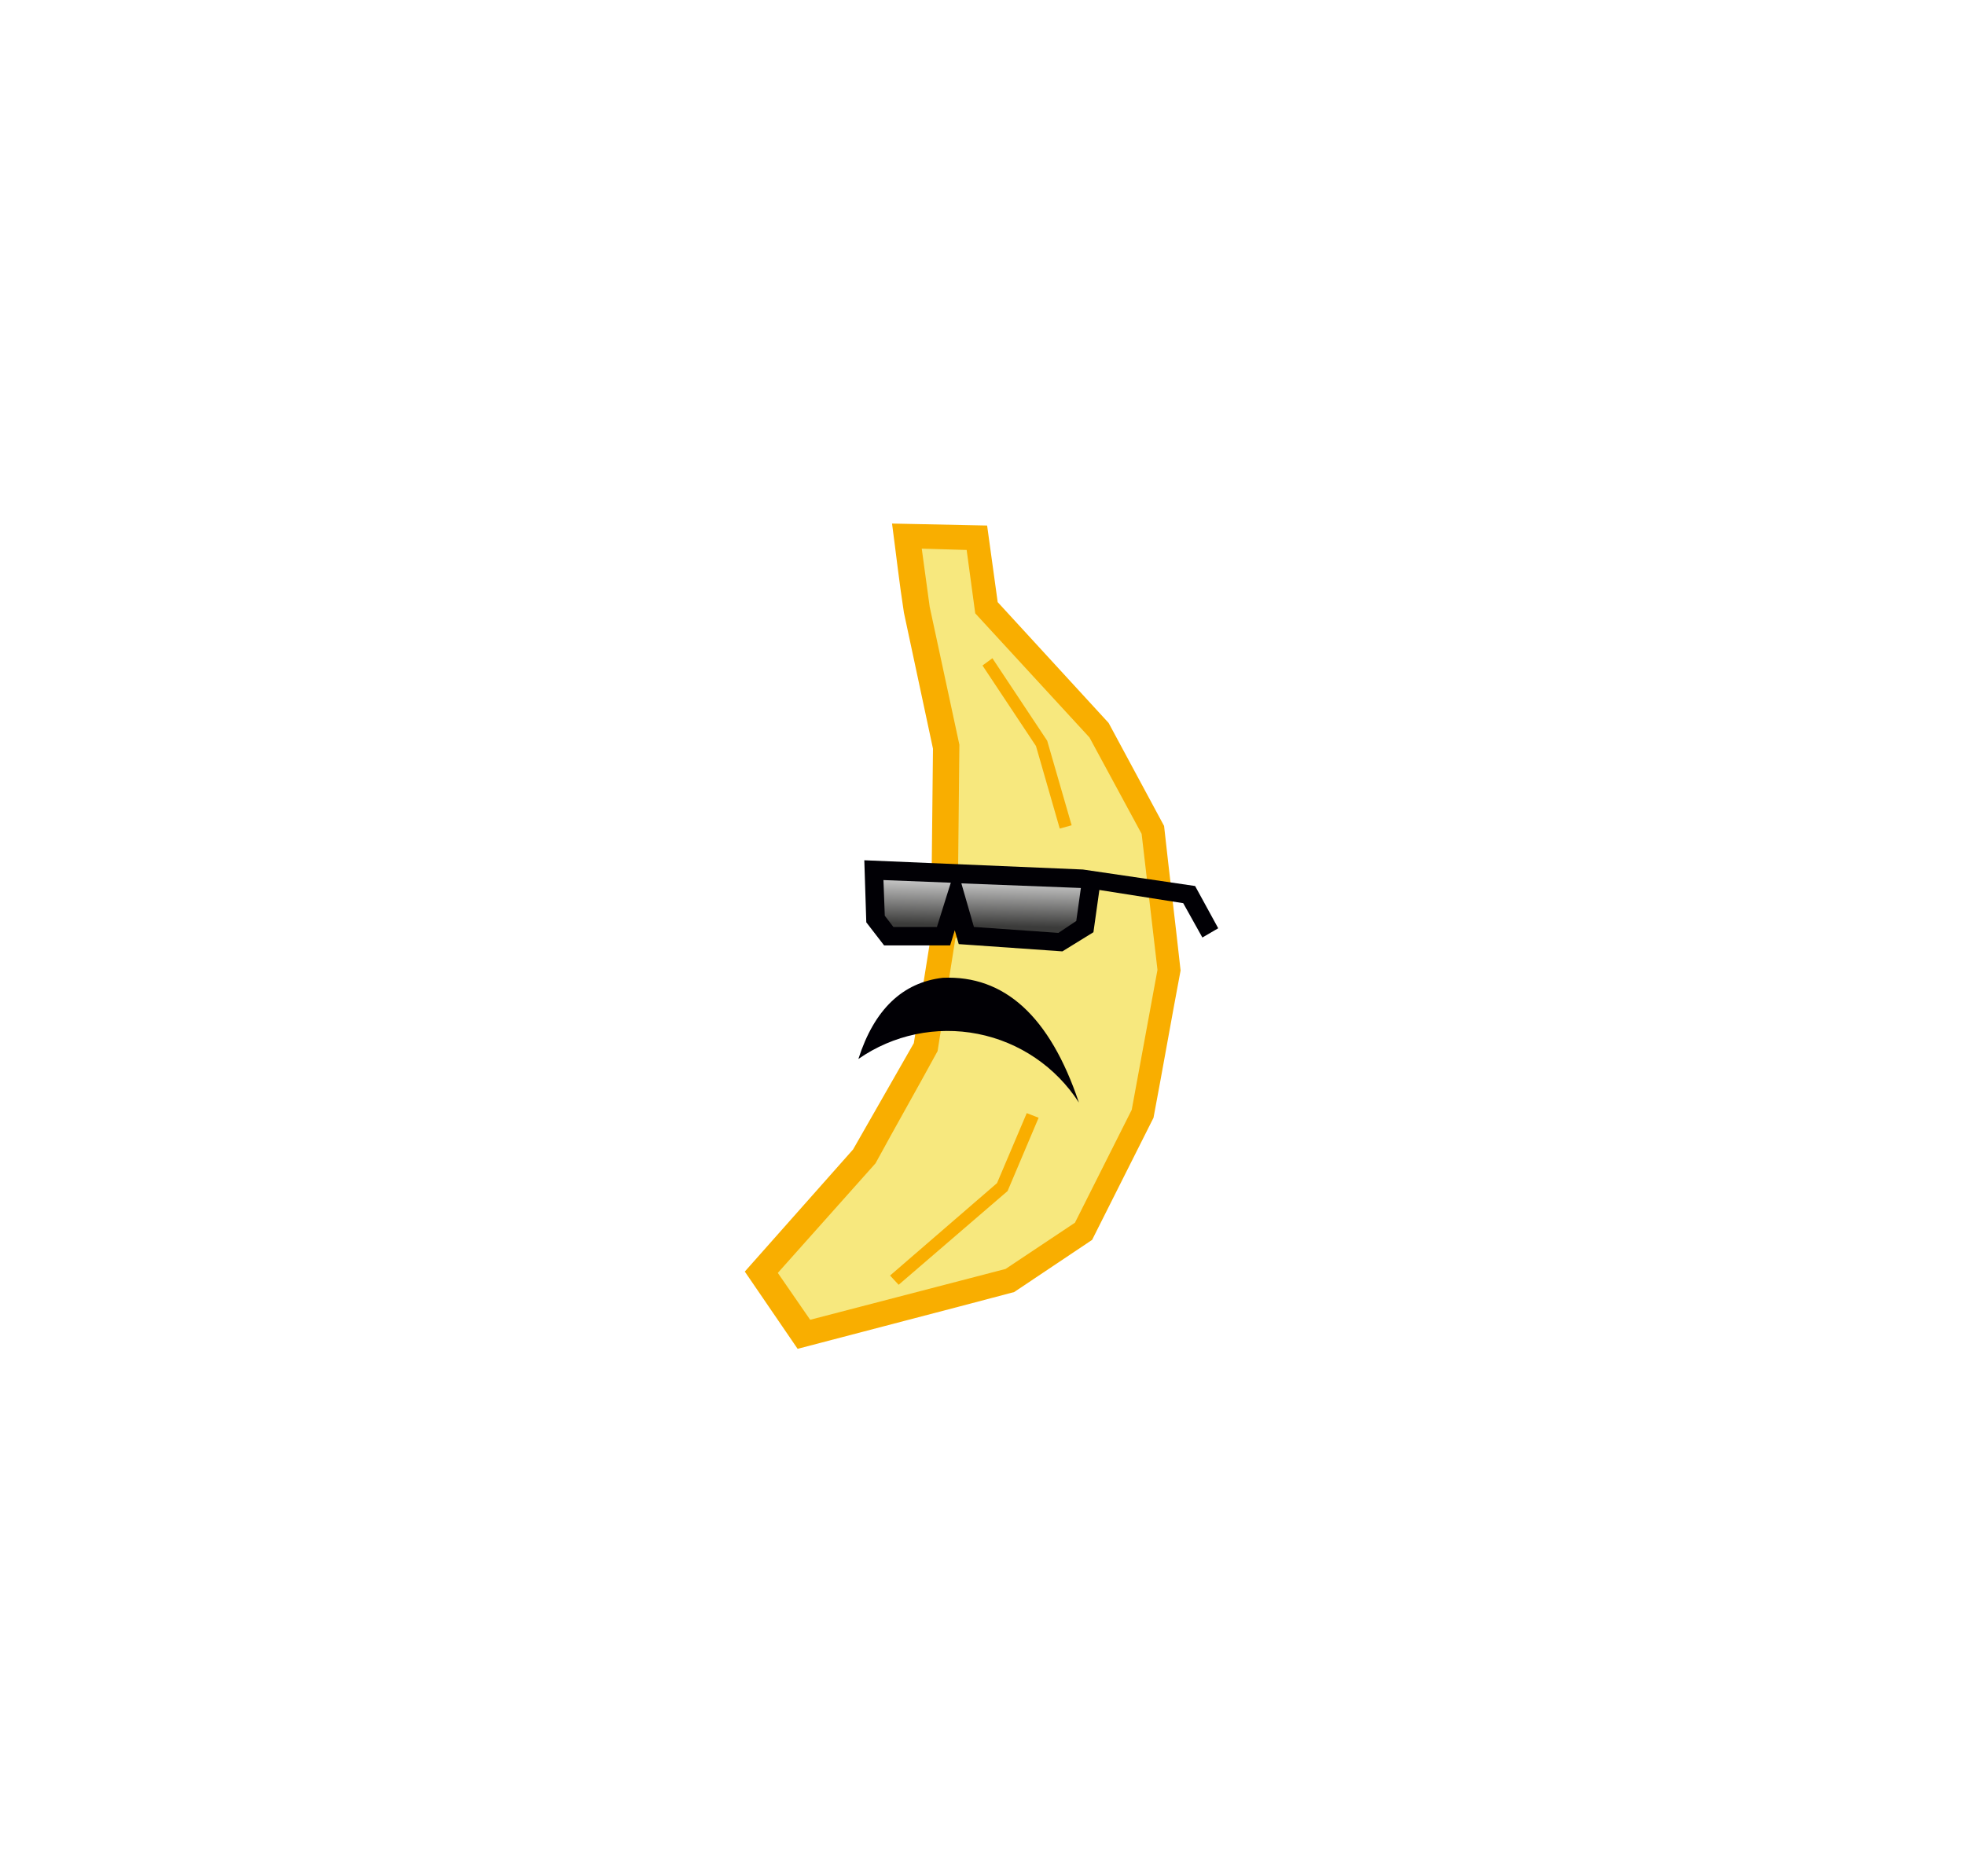
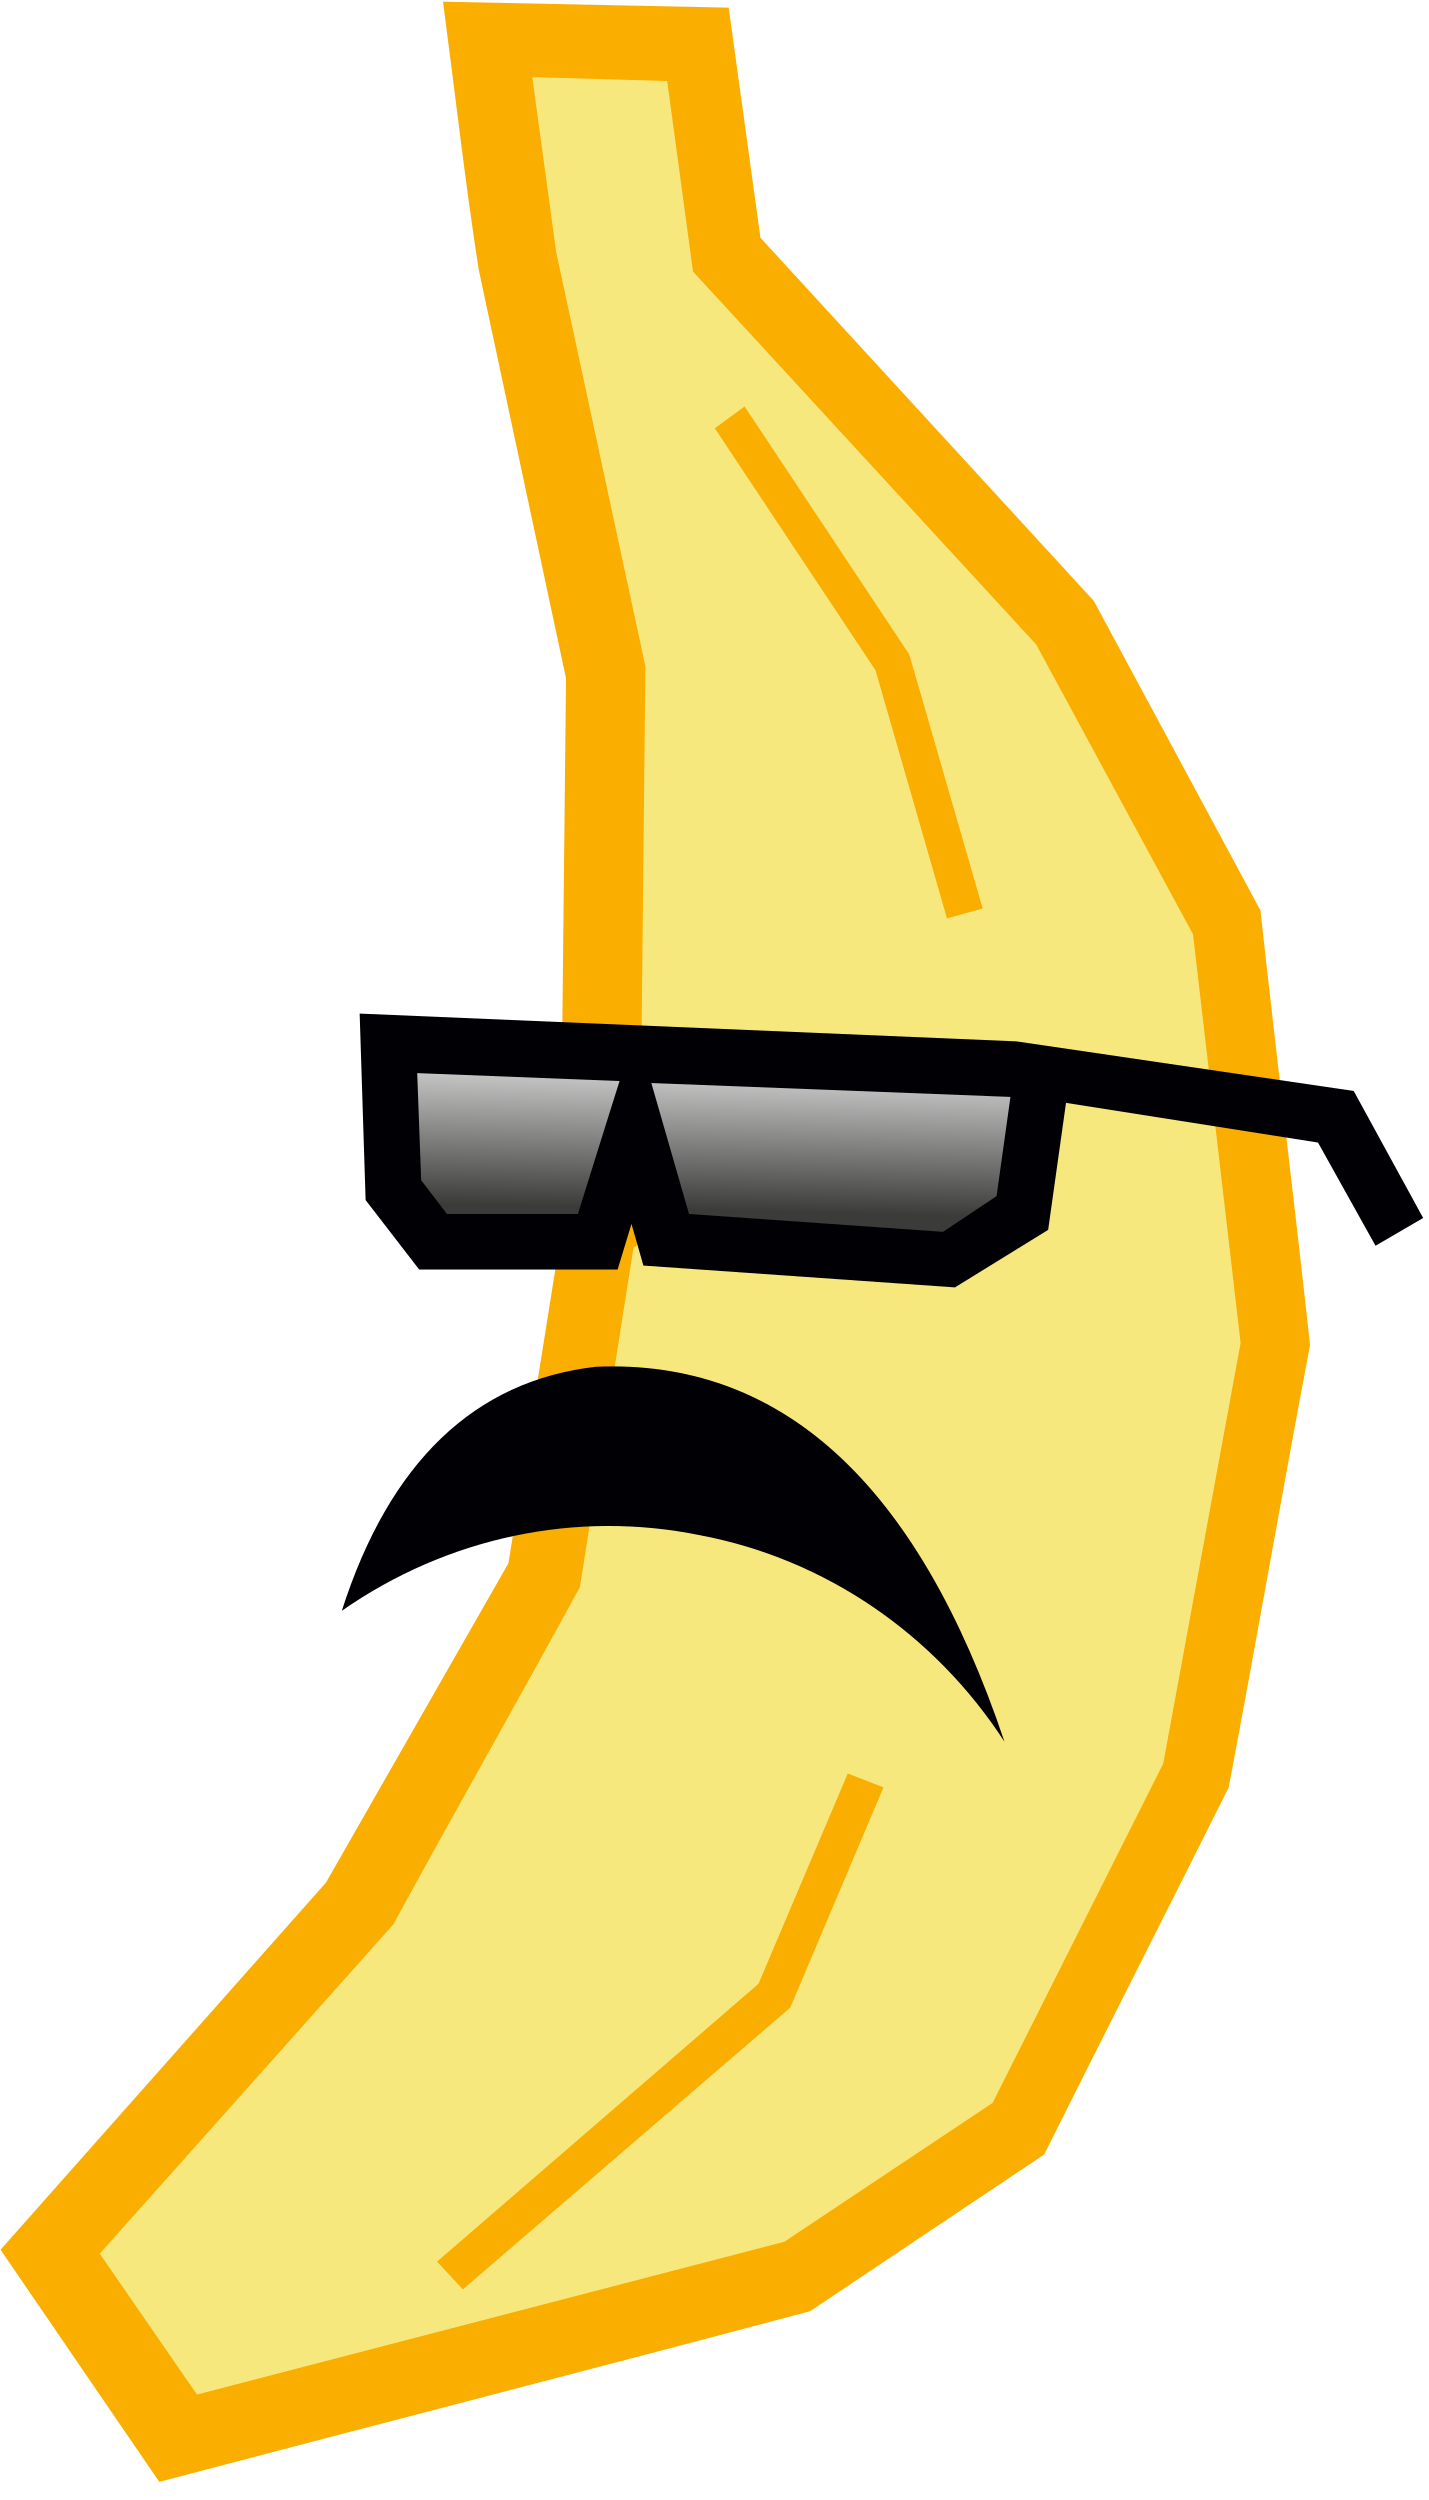
- <svg xmlns="http://www.w3.org/2000/svg" id="Слой_1" data-name="Слой 1" viewBox="0 0 297.6 284.1">
+ <svg xmlns="http://www.w3.org/2000/svg" width="72" height="126" viewBox="0 0 72 126" fill="none">
+   <path fill-rule="evenodd" clip-rule="evenodd" d="M30.127 62.585L27.427 79.385L18.327 95.985L2.727 113.485L9.127 122.885L40.327 114.785L51.427 107.285L60.327 89.485L64.327 67.785L61.827 46.485L53.627 31.385L36.627 12.885L35.127 2.185L24.427 1.985L25.927 13.085L30.427 33.885L30.127 62.585Z" fill="#F7E87E" />
+   <path fill-rule="evenodd" clip-rule="evenodd" d="M31.927 62.886L29.227 79.985C26.127 85.685 22.927 91.285 19.827 96.985L5.027 113.585L9.927 120.685L39.527 112.985L50.027 105.985L58.627 88.885L62.527 67.685L60.127 47.085L52.227 32.485L34.927 13.685L33.627 4.085L26.827 3.885L28.027 12.685L32.527 33.585L32.227 62.685L31.927 62.886ZM25.627 78.785L28.227 62.485L28.527 34.185L24.127 13.585C23.427 9.085 22.927 4.585 22.327 0.085L36.727 0.385L38.327 11.985L55.127 30.285C57.927 35.485 60.727 40.685 63.527 45.885C64.327 53.185 65.227 60.485 66.027 67.785C64.627 75.185 63.327 82.685 61.927 90.085C58.827 96.285 55.727 102.385 52.627 108.585L40.827 116.485C29.927 119.385 19.027 122.185 8.027 125.085L0.027 113.385L16.427 94.885L25.627 78.785Z" fill="#F9AE00" />
+   <path fill-rule="evenodd" clip-rule="evenodd" d="M30.027 68.885C39.327 68.485 46.227 74.685 50.627 87.785C47.127 82.385 41.627 78.585 35.327 77.385C29.027 76.085 22.527 77.485 17.227 81.185C19.627 73.685 23.927 69.585 30.027 68.885Z" fill="#010005" />
+   <path fill-rule="evenodd" clip-rule="evenodd" d="M37.527 20.485L45.827 32.985L49.527 45.785L47.727 46.285L44.127 33.785L36.027 21.585L37.527 20.485Z" fill="#F9AE00" />
+   <path fill-rule="evenodd" clip-rule="evenodd" d="M44.527 90.085L39.827 101.185L23.327 115.385L22.027 113.985L38.227 99.985L42.727 89.385L44.527 90.085Z" fill="#F9AE00" />
+   <path fill-rule="evenodd" clip-rule="evenodd" d="M69.327 62.785L66.427 57.585L53.727 55.585L52.827 61.985L48.127 64.885L32.427 63.785L31.827 61.685L31.127 63.985H21.127L18.427 60.485L18.127 51.085L51.227 52.485L68.227 54.985L71.727 61.386L69.327 62.785Z" fill="#010005" />
+   <path fill-rule="evenodd" clip-rule="evenodd" d="M30.627 56.386L31.227 54.485L21.027 54.085L21.227 59.485L22.527 61.185H29.127L30.627 56.386ZM50.227 60.285L50.927 55.285L32.827 54.585L34.727 61.185L47.527 62.085L50.227 60.285Z" fill="url(#paint0_linear)" />
  <defs>
-     <style>.cls-1{fill:#f7e87e;}.cls-2{fill:#f9ae00;}.cls-3{fill:#010005;}.cls-4{fill:url(#Безымянный_градиент);}</style>
-     <linearGradient id="Безымянный_градиент" x1="148.6" y1="145.79" x2="148.82" y2="155.2" gradientTransform="matrix(1, 0, 0, -1, 0, 286)" gradientUnits="userSpaceOnUse">
-       <stop offset="0" stop-color="#3b3b3a" />
-       <stop offset="1" stop-color="#fff" />
+     <linearGradient id="paint0_linear" x1="35.802" y1="60.998" x2="36.026" y2="51.582" gradientUnits="userSpaceOnUse">
+       <stop stop-color="#3B3B3A" />
+       <stop offset="1" stop-color="white" />
    </linearGradient>
  </defs>
-   <polygon class="cls-1" points="142.9 141.8 140.2 158.6 131.1 175.2 115.5 192.7 121.9 202.1 153.1 194 164.2 186.5 173.1 168.7 177.1 147 174.6 125.7 166.4 110.6 149.4 92.1 147.9 81.4 137.2 81.2 138.7 92.3 143.2 113.1 142.9 141.8" />
-   <path class="cls-2" d="M144.7,142.1,142,159.2c-3.1,5.7-6.3,11.3-9.4,17l-14.8,16.6,4.9,7.1,29.6-7.7,10.5-7,8.6-17.1,3.9-21.2-2.4-20.6L165,111.7,147.7,92.9l-1.3-9.6-6.8-.2,1.2,8.8,4.5,20.9-.3,29.1-.3.2ZM138.4,158l2.6-16.3.3-28.3-4.4-20.6c-.7-4.5-1.2-9-1.8-13.5l14.4.3,1.6,11.6,16.8,18.3,8.4,15.6c.8,7.3,1.7,14.6,2.5,21.9-1.4,7.4-2.7,14.9-4.1,22.3-3.1,6.2-6.2,12.3-9.3,18.5l-11.8,7.9c-10.9,2.9-21.8,5.7-32.8,8.6l-8-11.7,16.4-18.5Z" />
-   <path class="cls-3" d="M142.8,148.1c9.3-.4,16.2,5.8,20.6,18.9a23.64,23.64,0,0,0-33.4-6.6C132.4,152.9,136.7,148.8,142.8,148.1Z" />
-   <polygon class="cls-2" points="150.3 99.7 158.6 112.2 162.3 125 160.5 125.5 156.9 113 148.8 100.8 150.3 99.7" />
-   <polygon class="cls-2" points="157.3 169.3 152.6 180.4 136.1 194.6 134.8 193.2 151 179.2 155.5 168.6 157.3 169.3" />
-   <polygon class="cls-3" points="182.1 142 179.2 136.8 166.5 134.8 165.6 141.2 160.9 144.1 145.2 143 144.6 140.9 143.9 143.2 133.9 143.2 131.2 139.7 130.9 130.3 164 131.7 181 134.2 184.5 140.6 182.1 142" />
-   <path class="cls-4" d="M143.4,135.6l.6-1.9-10.2-.4.2,5.4,1.3,1.7h6.6l1.5-4.8Zm19.6,3.9.7-5-18.1-.7,1.9,6.6,12.8.9Z" />
</svg>
